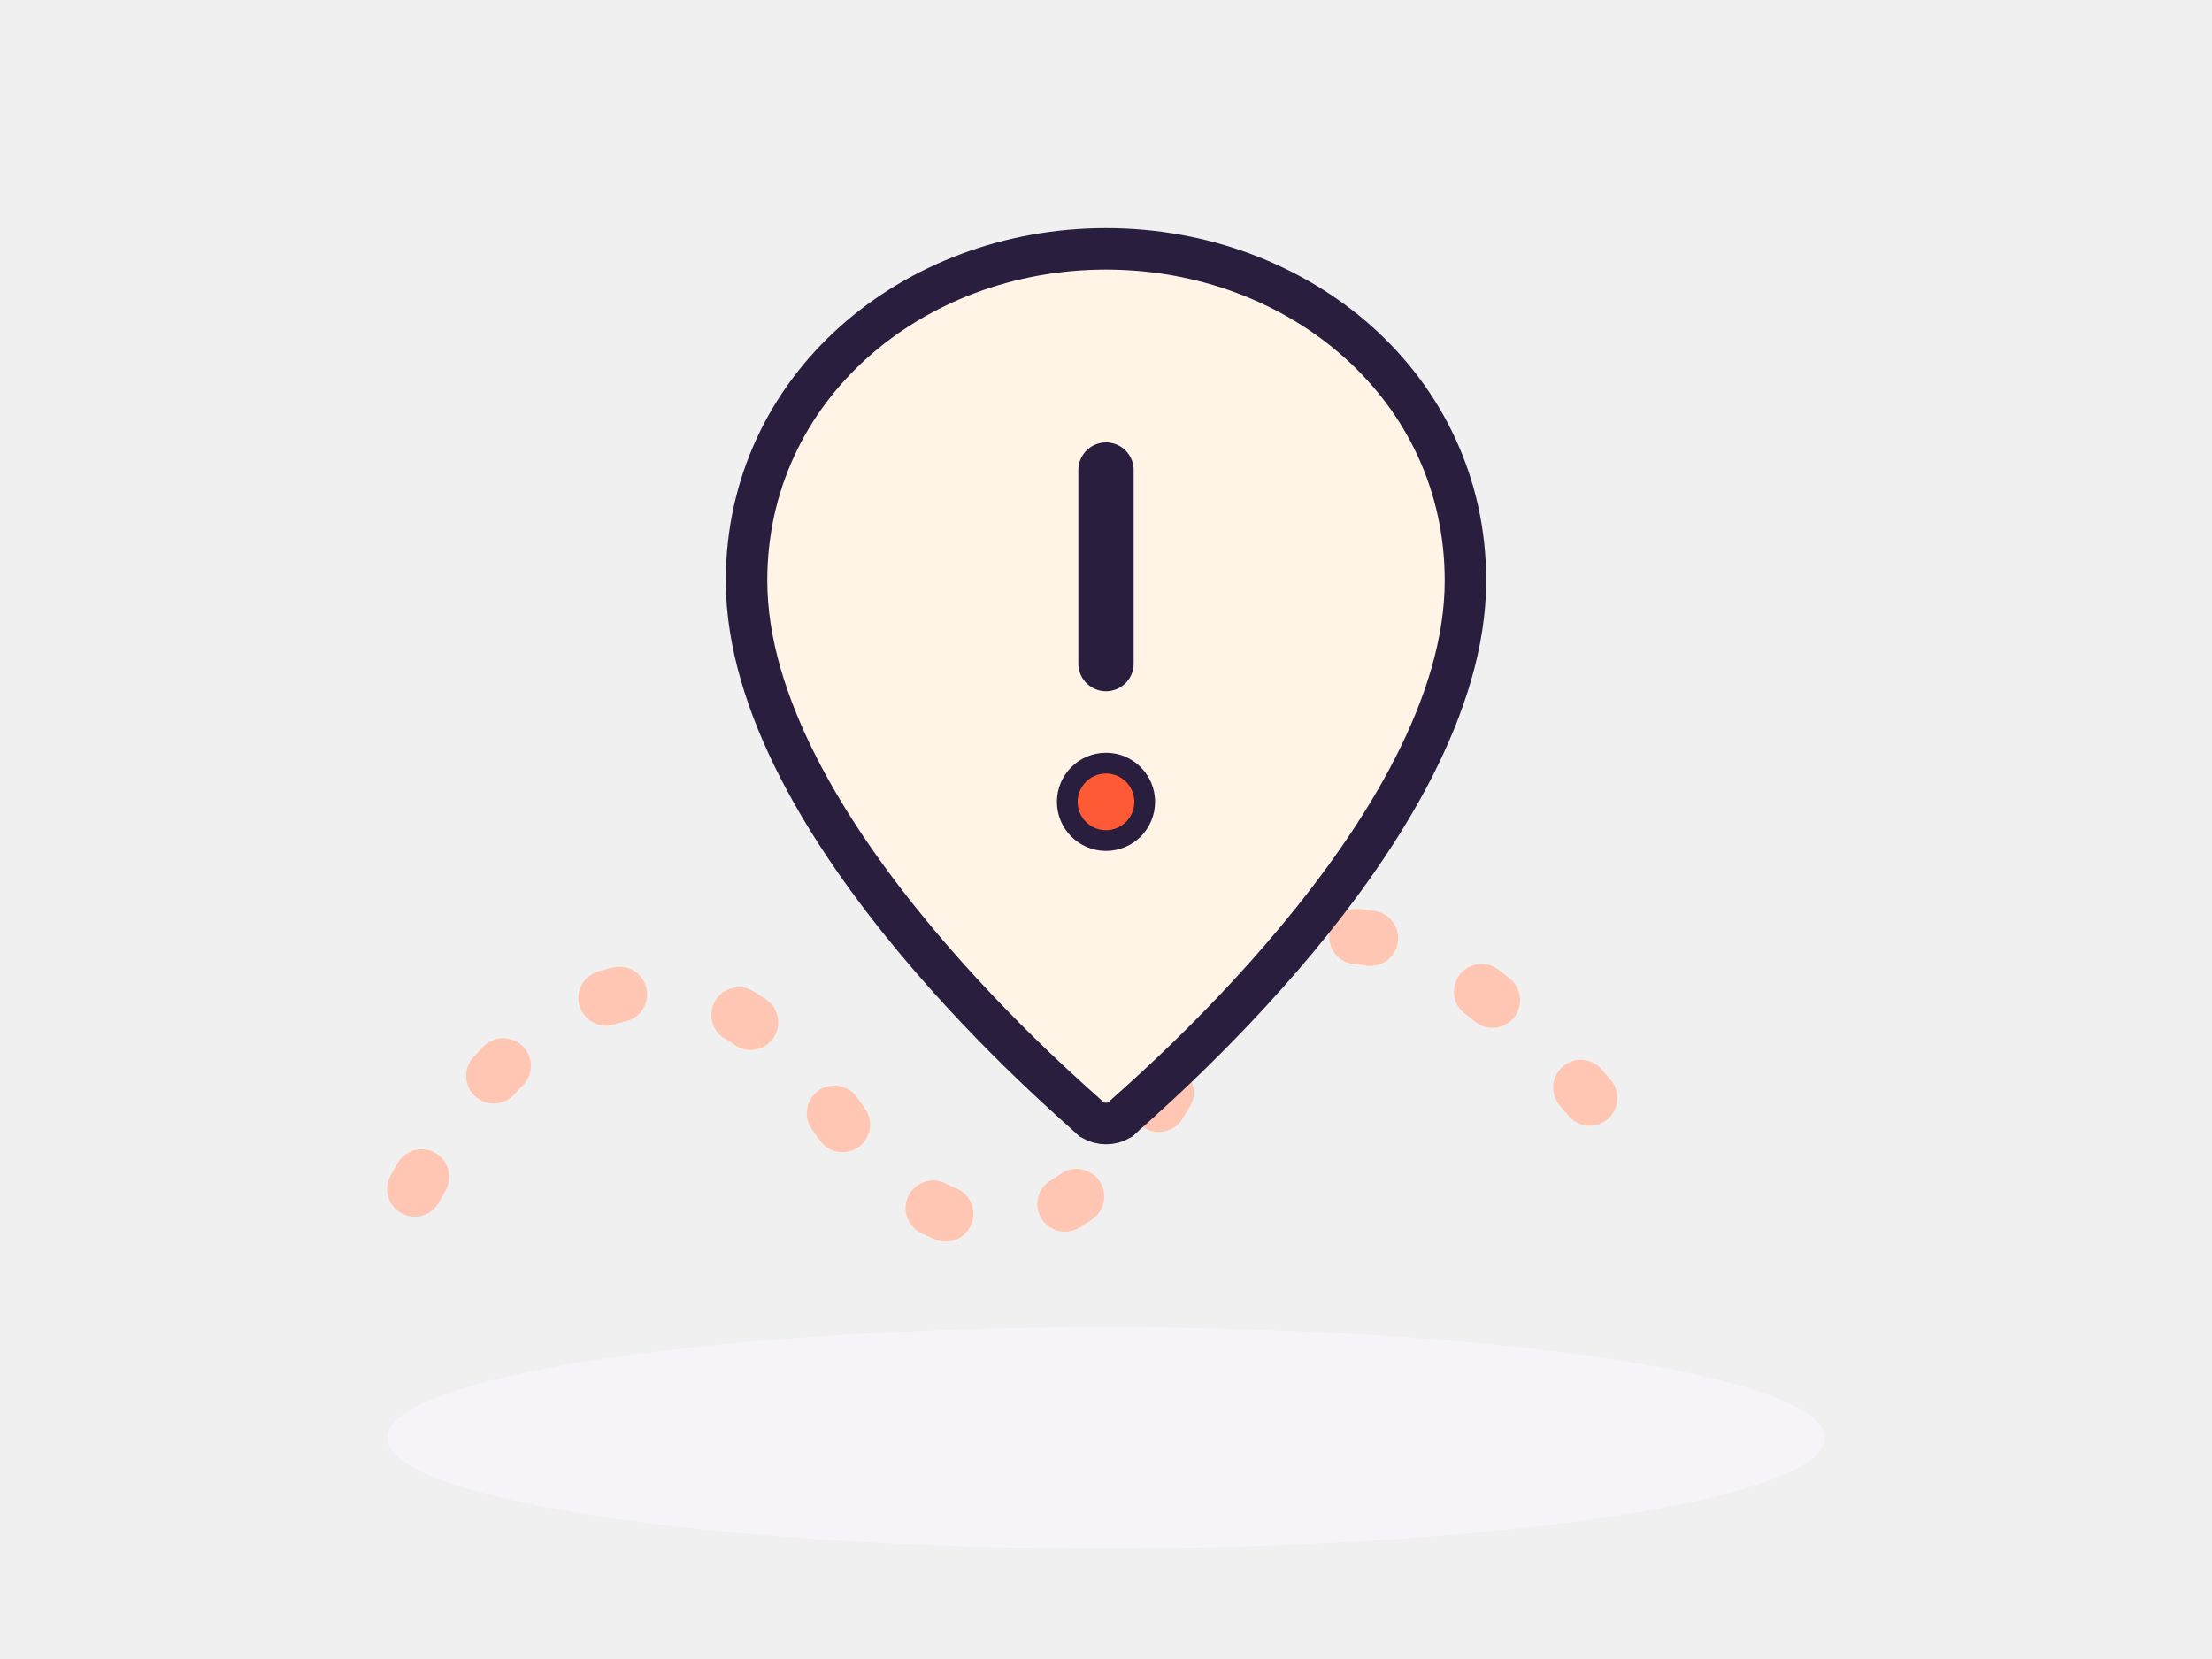
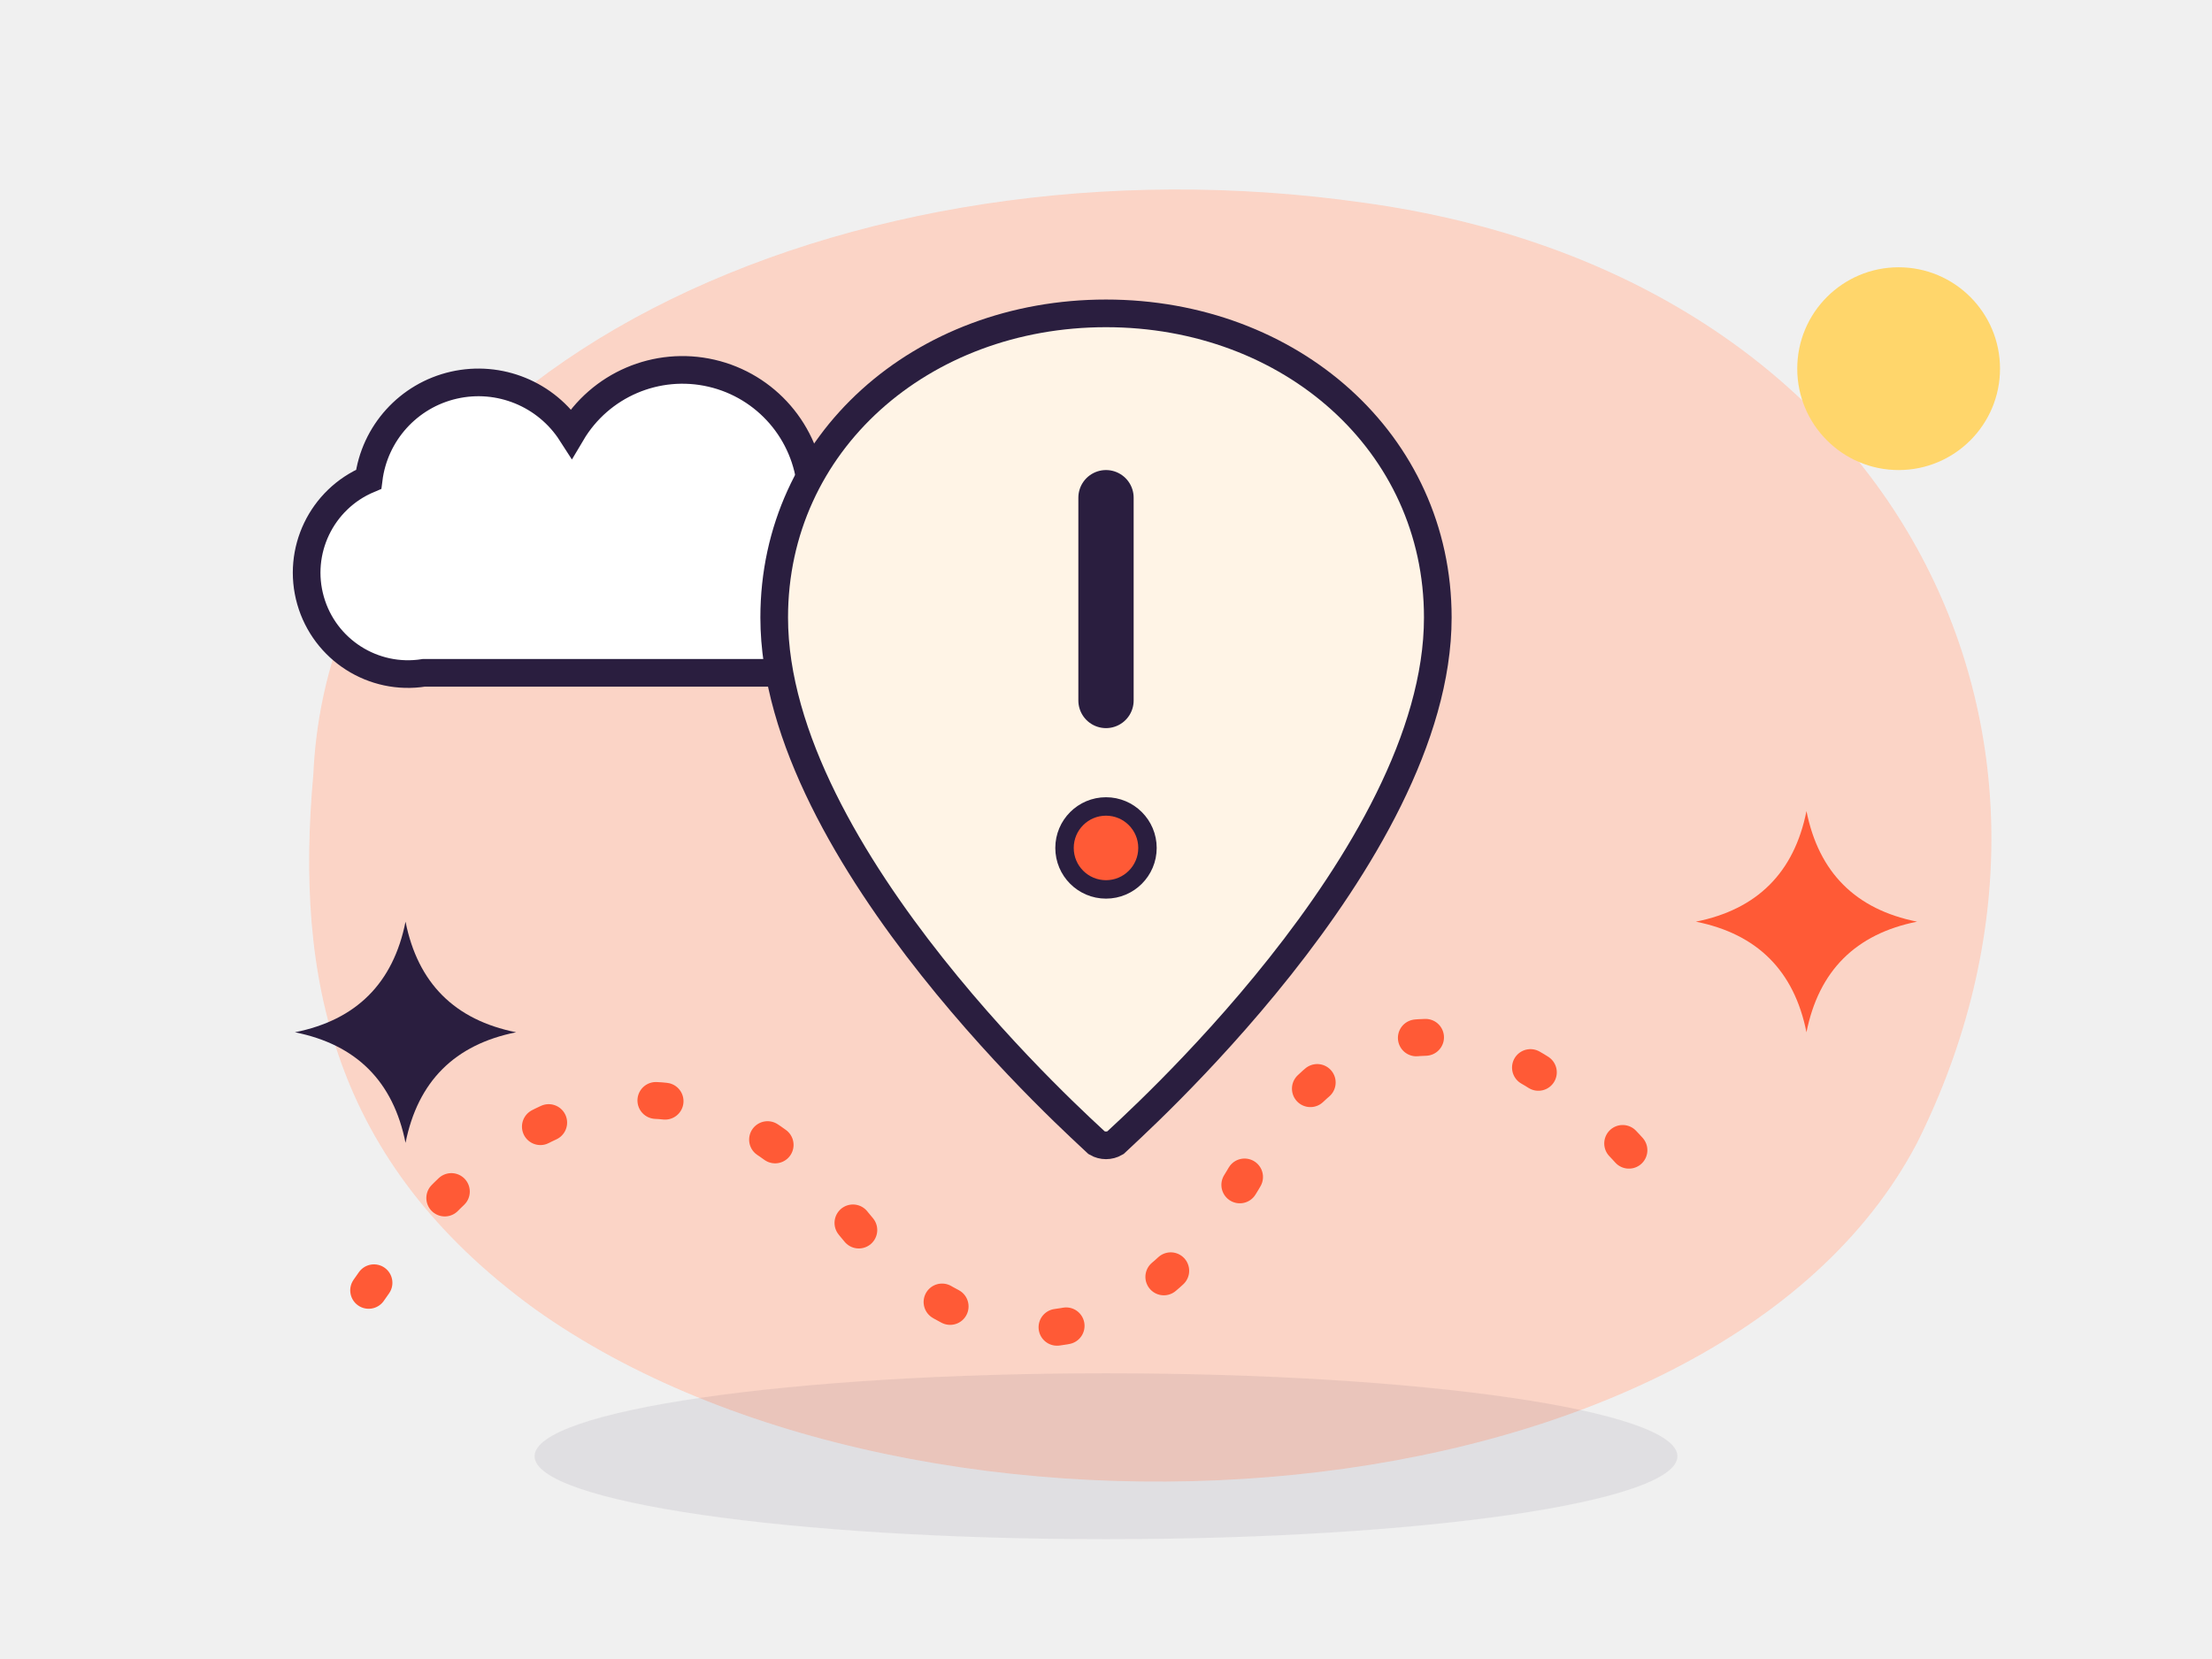
- <svg xmlns="http://www.w3.org/2000/svg" viewBox="0 0 160 120" aria-hidden="true">
-   <ellipse cx="80" cy="104" rx="52" ry="8" fill="#F6F3F9" />
-   <path d="M30 86c10-18 22-18 30-6 8 12 18 12 26-4 8-14 20-10 34 10" fill="none" stroke="#FFC7B3" stroke-width="4" stroke-linecap="round" stroke-dasharray="1 9" />
-   <path d="M80 18c-14 0-26 10-26 24 0 18 24 38 25 39a2 2 0 0 0 2 0c1-1 25-21 25-39 0-14-12-24-26-24Z" fill="#FFF4E6" stroke="#2A1E3F" stroke-width="3" />
-   <path d="M80 34v14" stroke="#2A1E3F" stroke-width="4" stroke-linecap="round" />
-   <circle cx="80" cy="58" r="2.800" fill="#FF5A36" stroke="#2A1E3F" stroke-width="1.500" />
+ <svg xmlns="http://www.w3.org/2000/svg" viewBox="0 0 240 180" aria-hidden="true">
+   <style>.bob{animation:bob 3.2s ease-in-out infinite alternate;transform-box:fill-box;transform-origin:center bottom}.flota{animation:flota 9s ease-in-out infinite alternate;transform-box:fill-box;transform-origin:center}.marcha{animation:marcha 2.4s linear infinite}.brillo{animation:brillo 2.6s ease-in-out infinite alternate;transform-box:fill-box;transform-origin:center}.brillo.b{animation-duration:3.4s;animation-delay:-1.2s}.onda{animation:onda 3.2s ease-out infinite;transform-box:fill-box;transform-origin:center}@keyframes bob{to{transform:translateY(-8px)}}@keyframes flota{to{transform:translate(6px,8px) rotate(5deg)}}@keyframes marcha{to{stroke-dashoffset:-16}}@keyframes brillo{from{transform:scale(.5) rotate(0);opacity:.6}to{transform:scale(1.1) rotate(30deg);opacity:1}}@keyframes onda{from{transform:scale(.3);opacity:.6}to{transform:scale(1.6);opacity:0}}@media (prefers-reduced-motion:reduce){*{animation:none!important}}.nube{animation:nube 12s ease-in-out infinite alternate}@keyframes nube{to{transform:translateX(26px)}}.tiembla{animation:tiembla 3s ease-in-out infinite;transform-box:fill-box;transform-origin:center bottom}@keyframes tiembla{0%,70%,100%{transform:rotate(0)}76%{transform:rotate(-5deg)}82%{transform:rotate(5deg)}88%{transform:rotate(-3deg)}94%{transform:rotate(2deg)}}</style>
+   <path class="flota" d="M34 84C36 40 92 14 148 22C206 30 230 80 208 124C186 166 100 172 58 142C36 126 32 106 34 84Z" fill="#FFC7B3" opacity=".7" />
+   <circle class="flota" cx="206" cy="40" r="11" fill="#FFD66B" />
+   <g class="nube">
+     <path d="M40 52a12 12 0 0 1 22-5 14 14 0 0 1 26 6 10 10 0 0 1-2 20H46a11 11 0 0 1-6-21Z" fill="#fff" stroke="#2A1E3F" stroke-width="3" />
+   </g>
+   <ellipse cx="120" cy="158" rx="62" ry="9" fill="#2A1E3F" opacity=".08" />
+   <path class="marcha" d="M40 140c18-26 38-26 52-8 14 18 32 16 44-6 12-20 30-18 48 8" fill="none" stroke="#FF5A36" stroke-width="4" stroke-linecap="round" stroke-dasharray="1 12" />
+   <g class="tiembla">
+     <path d="M120 34c-20 0-36 14-36 33 0 26 34 56 35 57a2 2 0 0 0 2 0c1-1 35-31 35-57 0-19-16-33-36-33Z" fill="#FFF4E6" stroke="#2A1E3F" stroke-width="3" />
+     <path d="M120 54v22" stroke="#2A1E3F" stroke-width="6" stroke-linecap="round" />
+     <circle cx="120" cy="92" r="4.500" fill="#FF5A36" stroke="#2A1E3F" stroke-width="2" />
+   </g>
+   <g transform="translate(196 100)">
+     <path class="brillo" d="M0-12Q2-2 12 0Q2 2 0 12Q-2 2-12 0Q-2-2 0-12Z" fill="#FF5A36" />
+   </g>
+   <g transform="translate(44 112)">
+     <path class="brillo b" d="M0-12Q2-2 12 0Q2 2 0 12Q-2 2-12 0Q-2-2 0-12Z" fill="#2A1E3F" />
+   </g>
</svg>
